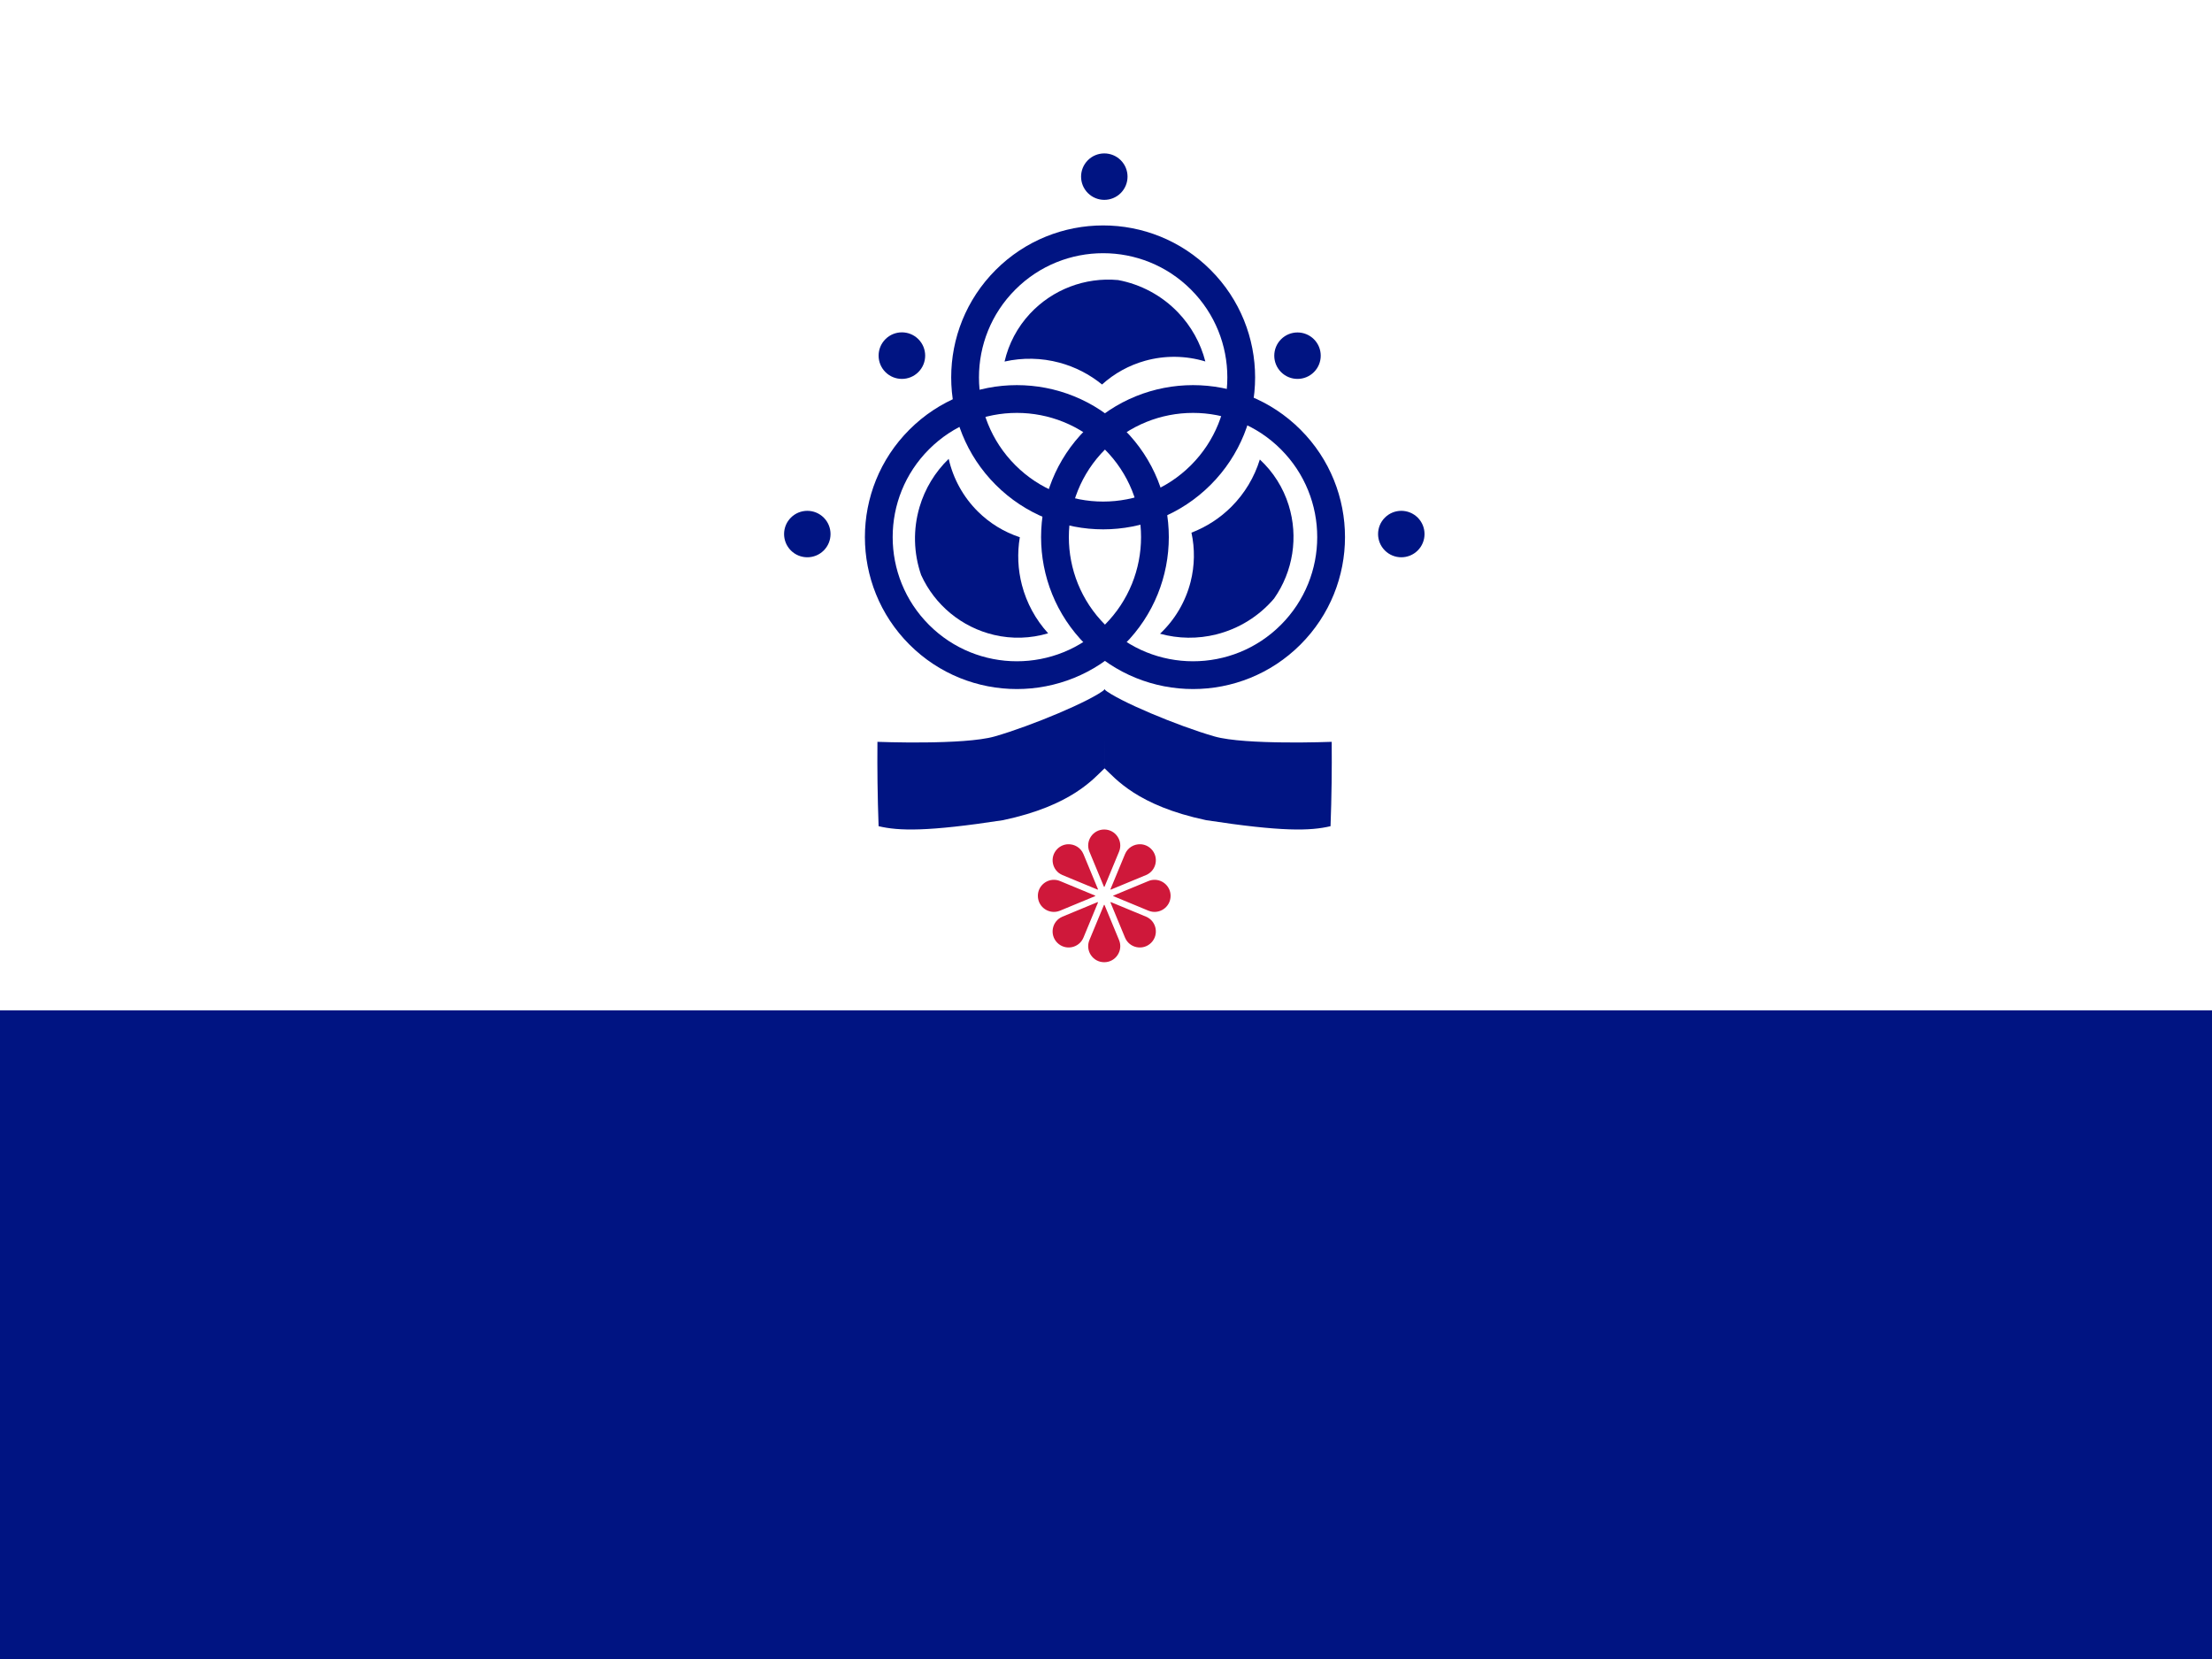
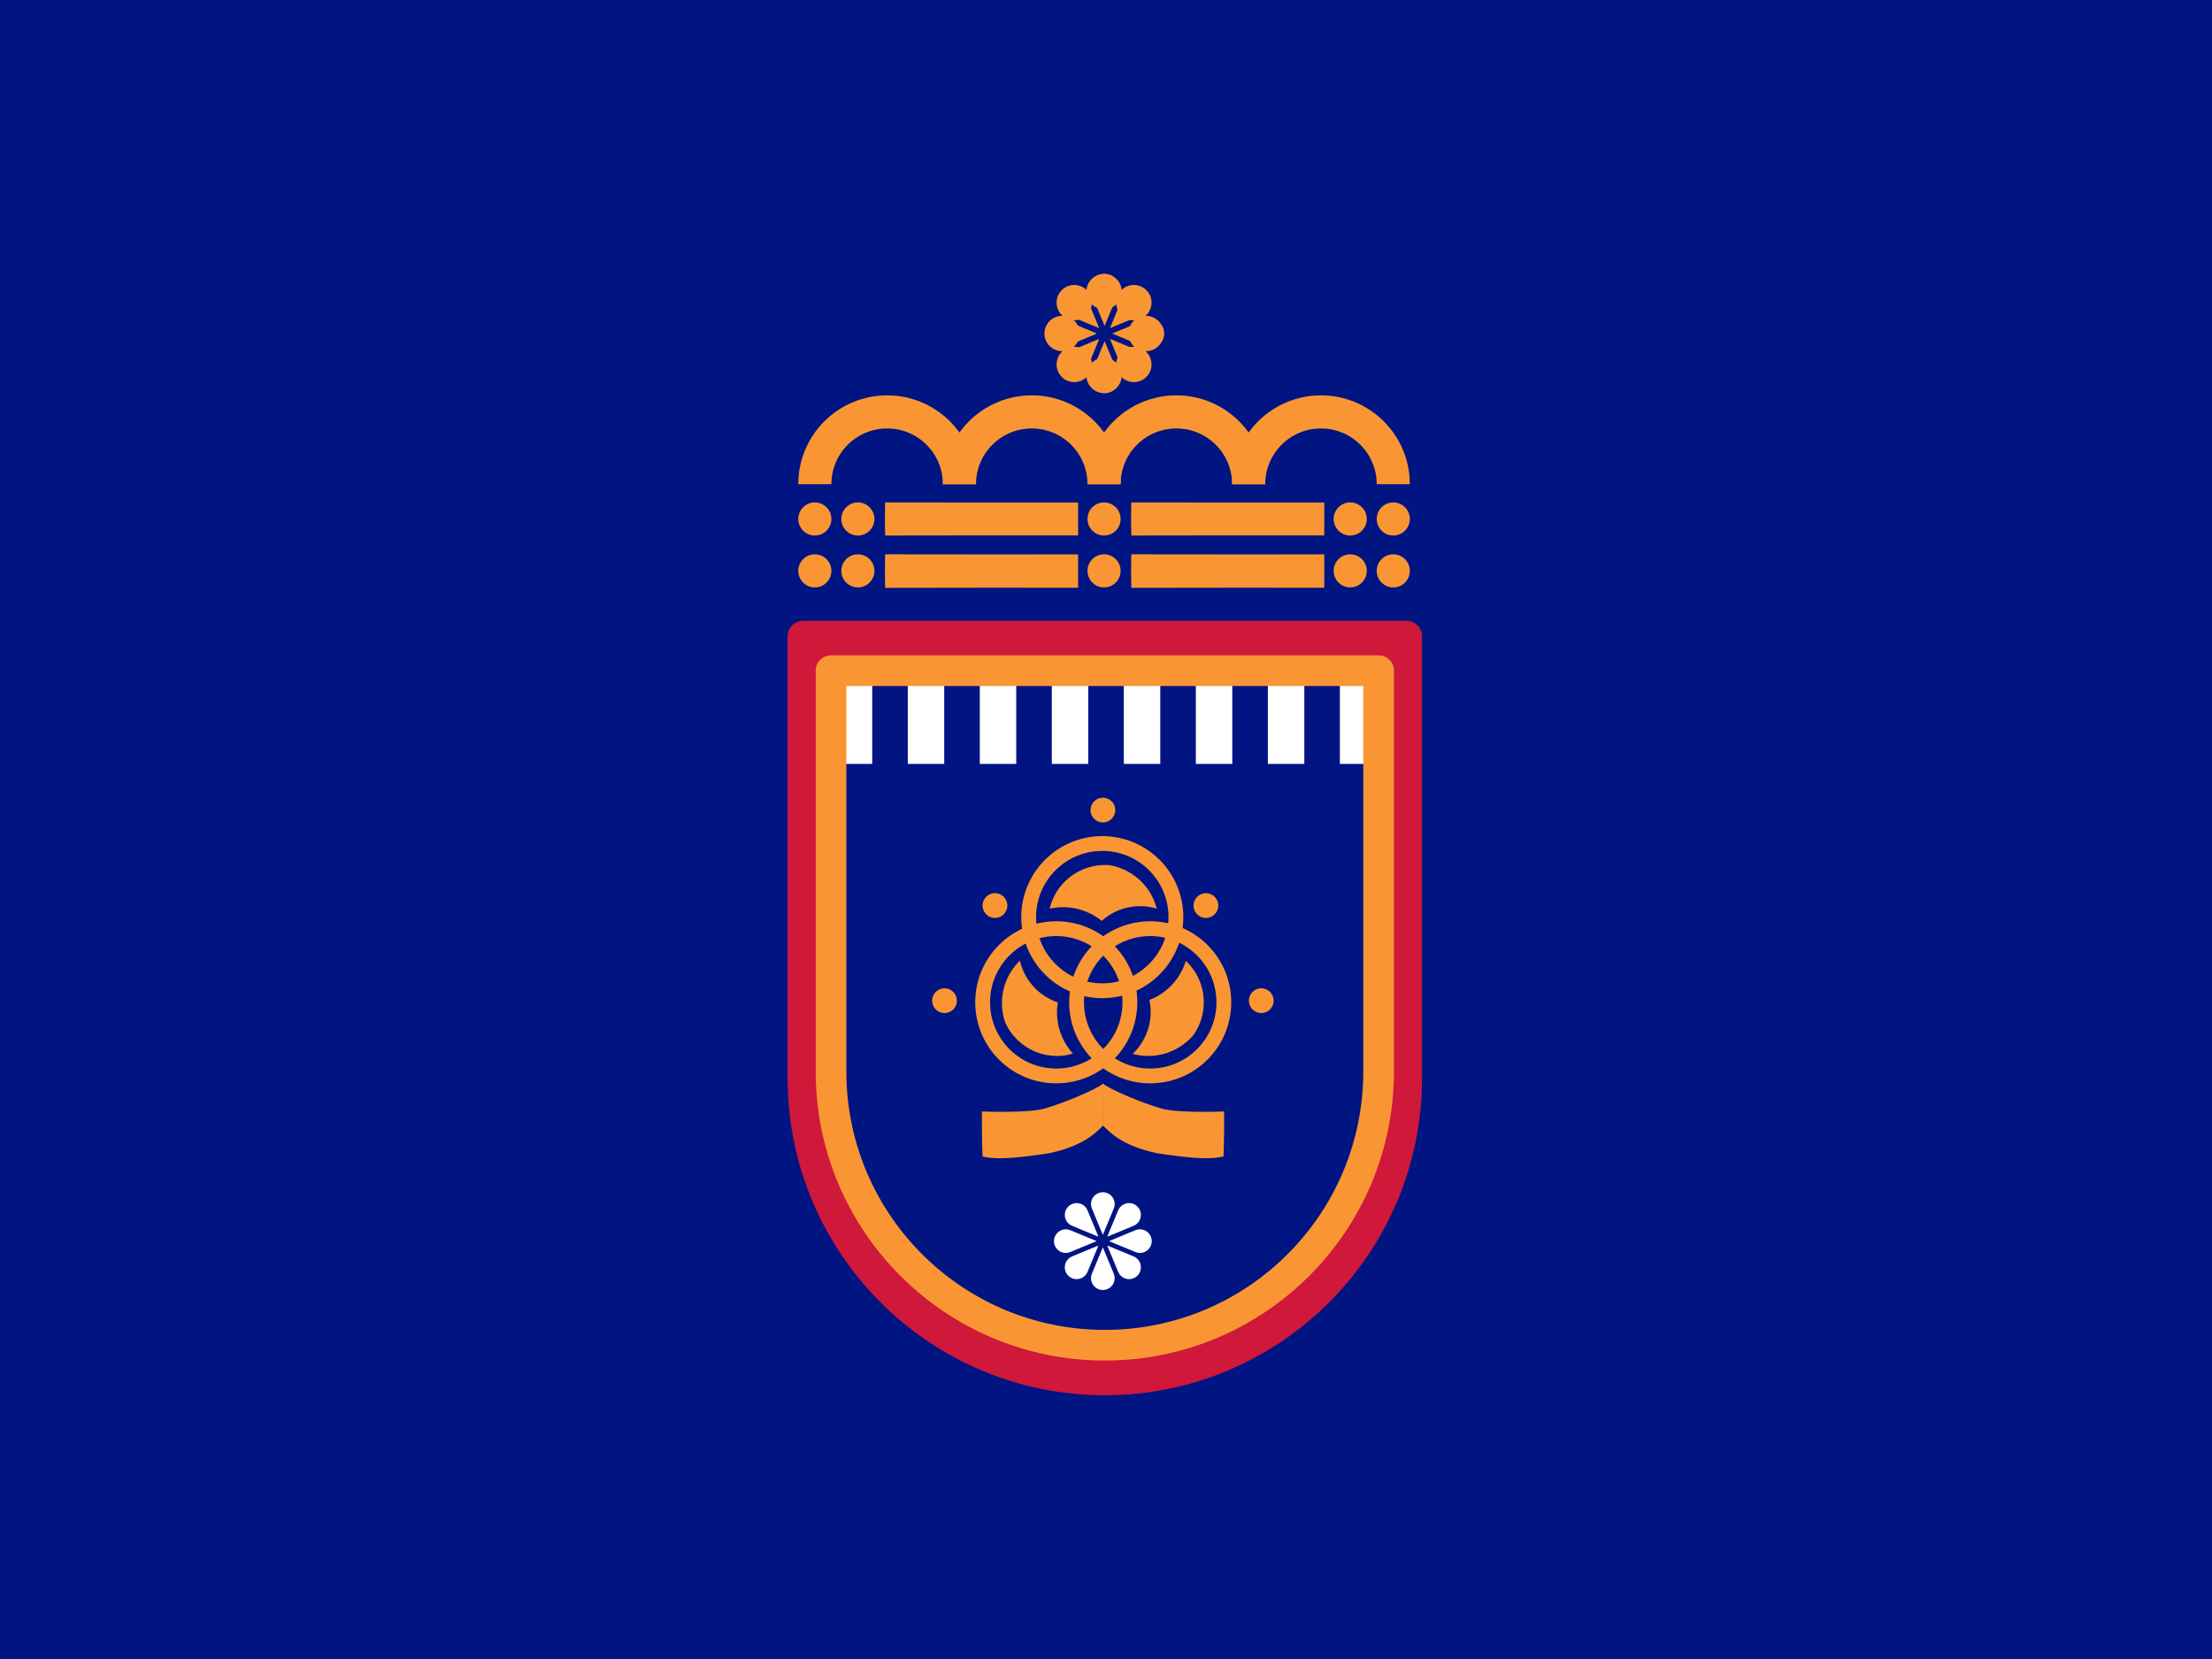
<svg xmlns="http://www.w3.org/2000/svg" width="400" height="300" viewBox="0 0 400 300">
-   <g id="Group-copy-2">
-     <g id="Group">
-       <path id="Path-copy-5" fill="#ffffff" stroke="none" d="M -41.52 182.7 L 440.88 182.7 L 440.88 0 L -41.52 0 L -41.52 182.7 Z" />
-       <path id="Path-copy-7" fill="#001482" stroke="none" d="M -41.52 300 L 440.88 300 L 440.88 182.7 L -41.52 182.7 L -41.52 300 Z" />
-     </g>
-     <g id="g1">
-       <path id="Path-copy-4" fill="#001482" stroke="#ff8409" stroke-width="8.134" stroke-linecap="round" stroke-linejoin="round" visibility="hidden" d="M 278.455 3.85 L 121.028 3.85 L 121.028 118.743 C 121.031 118.846 121.028 118.952 121.028 119.055 C 121.028 162.527 156.269 197.769 199.741 197.769 C 243.213 197.769 278.455 162.527 278.455 119.055 C 278.455 118.949 278.452 118.846 278.452 118.743 L 278.452 3.85 L 278.455 3.85 Z" />
-       <g id="g2">
-         <path id="Path-copy-13" fill="none" stroke="#001482" stroke-width="5.022" d="M 201.536 79.468 C 211.286 89.218 211.286 105.027 201.536 114.778 C 191.785 124.528 175.976 124.528 166.226 114.778 C 156.475 105.027 156.475 89.218 166.226 79.468 C 175.976 69.717 191.785 69.717 201.536 79.468 Z" />
-         <path id="Path-copy-12" fill="none" stroke="#001482" stroke-width="5.022" d="M 233.394 79.468 C 243.145 89.218 243.145 105.027 233.394 114.778 C 223.644 124.528 207.835 124.528 198.084 114.778 C 188.334 105.027 188.334 89.218 198.084 79.468 C 207.835 69.717 223.644 69.717 233.394 79.468 Z" />
-         <path id="Path-copy-11" fill="none" stroke="#001482" stroke-width="5.022" d="M 217.14 50.589 C 226.891 60.34 226.891 76.149 217.14 85.899 C 207.39 95.65 191.581 95.649 181.83 85.899 C 172.08 76.148 172.08 60.339 181.83 50.589 C 191.581 40.838 207.39 40.838 217.14 50.589 Z" />
-         <path id="Path-copy-10" fill="#001482" stroke="none" d="M 215.453 96.322 C 216.09 99.254 216.038 102.294 215.301 105.204 C 214.39 108.798 212.471 112.058 209.772 114.599 C 213.095 115.515 216.599 115.557 219.943 114.72 C 224.02 113.701 227.675 111.432 230.397 108.231 C 233.841 103.319 234.815 97.09 233.036 91.362 C 232.051 88.196 230.252 85.344 227.819 83.094 C 226.833 86.298 225.083 89.215 222.719 91.593 C 220.659 93.666 218.182 95.277 215.453 96.322 Z" />
-         <path id="Path-copy-9" fill="#001482" stroke="none" d="M 184.416 97.149 C 181.566 96.209 178.973 94.621 176.841 92.509 C 174.207 89.9 172.373 86.592 171.553 82.975 C 169.077 85.374 167.262 88.371 166.285 91.677 C 165.093 95.706 165.192 100.008 166.569 103.978 C 169.051 109.438 173.924 113.441 179.763 114.815 C 182.99 115.574 186.36 115.473 189.535 114.519 C 187.275 112.043 185.65 109.053 184.801 105.809 C 184.061 102.982 183.93 100.031 184.416 97.149 Z" />
-         <path id="Path-copy-8" fill="#001482" stroke="none" d="M 199.283 69.529 C 201.509 67.517 204.173 66.05 207.063 65.243 C 210.635 64.245 214.417 64.288 217.964 65.365 C 217.105 62.027 215.399 58.967 213.011 56.482 C 210.099 53.451 206.312 51.409 202.18 50.641 C 196.207 50.096 190.318 52.349 186.234 56.743 C 183.978 59.171 182.398 62.15 181.656 65.38 C 184.926 64.642 188.328 64.71 191.567 65.578 C 194.389 66.334 197.019 67.681 199.283 69.529 Z" />
-         <path id="Path-copy-6" fill="#001482" stroke="none" d="M 240.814 134.147 C 240.814 134.147 225.185 134.764 219.62 133.173 C 212.98 131.274 202.07 126.696 199.663 124.645 L 199.691 138.885 C 201.707 140.77 205.637 145.676 218.109 148.314 C 231.817 150.416 236.952 150.27 240.603 149.401 C 240.7 146.781 240.766 144.161 240.8 141.54 C 240.832 139.076 240.837 136.611 240.814 134.147 Z" />
-         <path id="Path-copy-17" fill="#001482" stroke="none" d="M 158.668 134.147 C 158.668 134.147 174.298 134.764 179.863 133.173 C 186.503 131.274 197.413 126.696 199.819 124.645 L 199.792 138.885 C 197.776 140.77 193.846 145.676 181.374 148.314 C 167.666 150.416 162.531 150.27 158.879 149.401 C 158.783 146.781 158.717 144.161 158.683 141.54 C 158.651 139.076 158.646 136.611 158.668 134.147 Z" />
-         <path id="path1" fill="#001482" stroke="none" d="M 143.017 93.603 C 141.377 95.245 141.377 97.904 143.017 99.544 C 144.659 101.183 147.318 101.183 148.958 99.544 C 150.597 97.903 150.597 95.243 148.958 93.603 C 147.317 91.963 144.657 91.963 143.017 93.603 Z" />
-         <path id="path2" fill="#001482" stroke="none" d="M 196.724 28.971 C 195.083 30.611 195.083 33.271 196.724 34.912 C 198.365 36.551 201.024 36.551 202.664 34.912 C 204.304 33.271 204.304 30.611 202.664 28.971 C 201.023 27.331 198.363 27.331 196.724 28.971 Z" />
-         <path id="Path-copy-3" fill="#001482" stroke="none" d="M 160.114 61.331 C 158.469 62.977 158.469 65.643 160.114 67.286 C 161.758 68.929 164.424 68.929 166.067 67.286 C 167.712 65.641 167.712 62.976 166.067 61.331 C 164.423 59.688 161.757 59.688 160.114 61.331 Z" />
-         <path id="Path-copy-2" fill="#001482" stroke="none" d="M 250.429 93.603 C 248.79 95.245 248.79 97.904 250.429 99.544 C 252.07 101.183 254.73 101.183 256.371 99.544 C 258.01 97.903 258.01 95.243 256.371 93.603 C 254.728 91.963 252.069 91.963 250.429 93.603 Z" />
-         <path id="Path-copy" fill="#001482" stroke="none" d="M 231.659 61.348 C 230.02 62.99 230.02 65.65 231.659 67.289 C 233.3 68.928 235.96 68.928 237.6 67.289 C 239.24 65.648 239.24 62.989 237.6 61.348 C 235.96 59.709 233.3 59.709 231.659 61.348 Z" />
+   <g id="Group">
+     <path id="Path" fill="#001482" stroke="none" d="M 0 299.996 L 400 299.996 L 400 -0.004 L 0 -0.004 L 0 299.996 Z" />
+     <g id="Group-copy">
+       <g id="g1">
+         <path id="Path-copy-4" fill="#cf183a" stroke="#cf183a" stroke-width="5.546" stroke-linecap="round" stroke-linejoin="round" d="M 254.38 115.038 L 145.195 115.038 L 145.195 194.723 C 145.197 194.794 145.195 194.868 145.195 194.94 C 145.195 225.09 169.637 249.533 199.788 249.533 C 229.938 249.533 254.38 225.09 254.38 194.94 C 254.38 194.866 254.378 194.794 254.378 194.723 L 254.378 115.038 L 254.38 115.038 Z" />
+         <path id="Path-copy-5" fill="#001482" stroke="none" d="M 249.3 121.277 L 150.275 121.277 L 150.275 193.548 C 150.277 193.612 150.275 193.679 150.275 193.744 C 150.275 221.089 172.443 243.257 199.788 243.257 C 227.132 243.257 249.3 221.089 249.3 193.744 C 249.3 193.677 249.298 193.612 249.298 193.548 L 249.298 121.277 L 249.3 121.277 Z" />
+         <g id="Group-copy-2">
+           <g id="g2">
+             <path id="Path-copy-13" fill="none" stroke="#f99633" stroke-width="2.678" d="M 200.421 171.833 C 205.621 177.033 205.621 185.464 200.421 190.663 C 195.221 195.863 186.791 195.863 181.591 190.663 C 176.391 185.463 176.391 177.033 181.591 171.833 C 186.791 166.633 195.222 166.633 200.421 171.833 Z" />
+             <path id="Path-copy-12" fill="none" stroke="#f99633" stroke-width="2.678" d="M 217.411 171.833 C 222.611 177.033 222.611 185.464 217.411 190.663 C 212.211 195.863 203.781 195.863 198.581 190.663 C 193.381 185.463 193.381 177.033 198.581 171.833 C 203.781 166.633 212.211 166.633 217.411 171.833 Z" />
+             <path id="Path-copy-11" fill="none" stroke="#f99633" stroke-width="2.678" d="M 208.743 156.433 C 213.943 161.632 213.943 170.063 208.743 175.263 C 203.543 180.463 195.112 180.463 189.913 175.263 C 184.713 170.063 184.713 161.632 189.913 156.433 C 195.113 151.233 203.543 151.233 208.743 156.433 Z" />
+             <path id="Path-copy-10" fill="#f99633" stroke="none" d="M 207.843 180.821 C 208.183 182.385 208.155 184.006 207.762 185.558 C 207.276 187.474 206.253 189.213 204.814 190.568 C 206.586 191.056 208.454 191.079 210.238 190.633 C 212.412 190.089 214.361 188.879 215.813 187.172 C 217.649 184.553 218.169 181.231 217.22 178.176 C 216.695 176.488 215.735 174.967 214.438 173.767 C 213.912 175.475 212.978 177.031 211.718 178.299 C 210.619 179.405 209.298 180.264 207.843 180.821 Z" />
+             <path id="Path-copy-9" fill="#f99633" stroke="none" d="M 191.292 181.262 C 189.772 180.761 188.389 179.914 187.252 178.788 C 185.847 177.396 184.869 175.633 184.432 173.704 C 183.112 174.983 182.144 176.581 181.623 178.344 C 180.987 180.493 181.04 182.787 181.774 184.904 C 183.098 187.816 185.696 189.951 188.81 190.683 C 190.531 191.088 192.328 191.034 194.022 190.525 C 192.816 189.205 191.95 187.61 191.497 185.88 C 191.103 184.373 191.033 182.799 191.292 181.262 Z" />
+             <path id="Path-copy-8" fill="#f99633" stroke="none" d="M 199.22 166.533 C 200.407 165.46 201.828 164.678 203.369 164.247 C 205.274 163.715 207.291 163.738 209.182 164.313 C 208.724 162.532 207.815 160.9 206.541 159.575 C 204.988 157.959 202.969 156.87 200.765 156.461 C 197.58 156.169 194.439 157.371 192.261 159.714 C 191.058 161.009 190.216 162.598 189.82 164.321 C 191.564 163.927 193.378 163.963 195.105 164.426 C 196.61 164.829 198.013 165.547 199.22 166.533 Z" />
+             <path id="Path-copy-6" fill="#f99633" stroke="none" d="M 221.368 200.992 C 221.368 200.992 213.033 201.321 210.065 200.473 C 206.524 199.461 200.706 197.019 199.423 195.925 L 199.438 203.519 C 200.513 204.525 202.608 207.141 209.26 208.548 C 216.57 209.668 219.308 209.59 221.255 209.127 C 221.307 207.73 221.342 206.333 221.36 204.935 C 221.377 203.621 221.38 202.307 221.368 200.992 Z" />
+             <path id="Path-copy-17" fill="#f99633" stroke="none" d="M 177.561 200.992 C 177.561 200.992 185.896 201.321 188.864 200.473 C 192.405 199.461 198.223 197.019 199.506 195.925 L 199.491 203.519 C 198.416 204.525 196.32 207.141 189.669 208.548 C 182.359 209.668 179.621 209.59 177.674 209.127 C 177.622 207.73 177.587 206.333 177.569 204.935 C 177.552 203.621 177.549 202.307 177.561 200.992 Z" />
+             <path id="path1" fill="#f99633" stroke="none" d="M 169.214 179.371 C 168.34 180.247 168.34 181.665 169.214 182.539 C 170.09 183.413 171.508 183.413 172.382 182.539 C 173.257 181.664 173.257 180.246 172.382 179.371 C 171.508 178.497 170.089 178.497 169.214 179.371 Z" />
+             <path id="path2" fill="#f99633" stroke="none" d="M 197.855 144.904 C 196.98 145.779 196.98 147.197 197.855 148.072 C 198.73 148.946 200.149 148.946 201.023 148.072 C 201.898 147.197 201.898 145.779 201.023 144.904 C 200.148 144.03 198.729 144.03 197.855 144.904 Z" />
+             <path id="Path-copy-3" fill="#f99633" stroke="none" d="M 178.332 162.161 C 177.455 163.039 177.455 164.461 178.332 165.337 C 179.209 166.213 180.63 166.213 181.507 165.337 C 182.384 164.46 182.384 163.038 181.507 162.161 C 180.63 161.285 179.208 161.285 178.332 162.161 Z" />
+             <path id="Path-copy-2" fill="#f99633" stroke="none" d="M 226.495 179.371 C 225.621 180.247 225.621 181.665 226.495 182.539 C 227.37 183.413 228.789 183.413 229.664 182.539 C 230.538 181.664 230.538 180.246 229.664 179.371 C 228.788 178.497 227.37 178.497 226.495 179.371 Z" />
+             <path id="Path-copy" fill="#f99633" stroke="none" d="M 216.486 162.17 C 215.611 163.046 215.611 164.464 216.486 165.338 C 217.361 166.213 218.779 166.213 219.654 165.338 C 220.528 164.463 220.528 163.045 219.654 162.17 C 218.779 161.296 217.361 161.296 216.486 162.17 Z" />
+           </g>
+           <g id="g3">
+             <path id="Rectangle-copy" fill="#ffffff" fill-rule="evenodd" stroke="none" d="M 157.724 138.139 L 157.724 120.425 L 151.133 120.425 L 151.133 138.139 Z" />
+             <path id="Rectangle-copy-4" fill="#ffffff" fill-rule="evenodd" stroke="none" d="M 170.746 138.139 L 170.746 120.425 L 164.156 120.425 L 164.156 138.139 Z" />
+             <path id="Rectangle-copy-6" fill="#ffffff" fill-rule="evenodd" stroke="none" d="M 183.769 138.139 L 183.769 120.425 L 177.179 120.425 L 177.179 138.139 Z" />
+             <path id="Rectangle-copy-8" fill="#ffffff" fill-rule="evenodd" stroke="none" d="M 196.792 138.139 L 196.792 120.425 L 190.201 120.425 L 190.201 138.139 Z" />
+             <path id="Rectangle-copy-10" fill="#ffffff" fill-rule="evenodd" stroke="none" d="M 209.815 138.139 L 209.815 120.425 L 203.224 120.425 L 203.224 138.139 Z" />
+             <path id="Rectangle-copy-12" fill="#ffffff" fill-rule="evenodd" stroke="none" d="M 222.838 138.139 L 222.838 120.425 L 216.247 120.425 L 216.247 138.139 Z" />
+             <path id="Rectangle-copy-13" fill="#ffffff" fill-rule="evenodd" stroke="none" d="M 235.861 138.139 L 235.861 120.425 L 229.27 120.425 L 229.27 138.139 Z" />
+             <path id="Rectangle-copy-16" fill="#ffffff" fill-rule="evenodd" stroke="none" d="M 248.884 138.139 L 248.884 120.425 L 242.293 120.425 L 242.293 138.139 Z" />
+           </g>
+           <path id="path3" fill="#ffffff" stroke="none" d="M 199.429 215.592 C 197.907 215.592 196.873 217.139 197.455 218.545 L 199.389 223.214 C 199.404 223.25 199.455 223.25 199.469 223.214 L 201.403 218.545 C 201.985 217.139 200.951 215.592 199.429 215.592 Z M 194.6 217.556 C 194.091 217.576 193.583 217.778 193.179 218.182 C 192.103 219.258 192.464 221.083 193.871 221.666 L 198.54 223.6 C 198.575 223.614 198.609 223.578 198.595 223.543 L 196.662 218.874 C 196.298 217.995 195.449 217.524 194.6 217.556 Z M 204.258 217.556 C 203.409 217.524 202.56 217.995 202.196 218.874 L 200.262 223.543 C 200.247 223.579 200.283 223.613 200.319 223.598 L 204.987 221.666 C 206.394 221.083 206.757 219.258 205.679 218.181 C 205.276 217.777 204.767 217.576 204.258 217.556 Z M 192.748 222.294 C 191.611 222.281 190.589 223.196 190.589 224.432 C 190.589 225.955 192.136 226.989 193.542 226.406 L 198.211 224.472 C 198.246 224.458 198.246 224.407 198.211 224.392 L 193.542 222.459 C 193.278 222.349 193.01 222.297 192.748 222.294 Z M 206.11 222.294 C 205.848 222.297 205.58 222.349 205.316 222.459 L 200.647 224.392 C 200.612 224.407 200.612 224.458 200.647 224.472 L 205.316 226.406 C 206.722 226.989 208.269 225.955 208.269 224.432 C 208.269 223.196 207.248 222.281 206.11 222.294 Z M 200.319 225.265 C 200.283 225.251 200.249 225.287 200.263 225.322 L 202.196 229.991 C 202.778 231.397 204.604 231.76 205.681 230.683 C 206.757 229.606 206.394 227.782 204.987 227.199 L 200.319 225.265 Z M 198.54 225.267 L 193.871 227.199 C 192.464 227.782 192.102 229.606 193.179 230.683 C 194.255 231.759 196.08 231.397 196.662 229.991 L 198.596 225.322 C 198.611 225.286 198.575 225.252 198.54 225.267 Z M 199.429 225.624 C 199.413 225.624 199.396 225.633 199.389 225.651 L 197.455 230.319 C 196.873 231.726 197.907 233.272 199.429 233.272 C 200.951 233.272 201.985 231.726 201.403 230.319 L 199.469 225.651 C 199.462 225.633 199.445 225.624 199.429 225.624 Z" />
+         </g>
+         <path id="path4" fill="none" stroke="#f99633" stroke-width="5.546" stroke-linecap="round" stroke-linejoin="round" d="M 249.3 121.277 L 150.275 121.277 L 150.275 193.548 C 150.277 193.612 150.275 193.679 150.275 193.744 C 150.275 221.089 172.443 243.257 199.788 243.257 C 227.132 243.257 249.3 221.089 249.3 193.744 C 249.3 193.677 249.298 193.612 249.298 193.548 L 249.298 121.277 L 249.3 121.277 Z" />
+         <path id="path1257-copy" fill="#ffffff" stroke="none" visibility="hidden" d="M 225.098 126.173 L 229.53 139.06 L 242.907 136.455 L 233.963 146.737 L 242.907 157.02 L 229.53 154.414 L 225.098 167.302 L 220.665 154.414 L 207.289 157.02 L 216.233 146.737 L 207.289 136.455 L 220.665 139.06 Z" />
      </g>
-       <path id="path3" fill="#cf183a" stroke="none" d="M 199.68 150 C 197.614 150 196.21 152.1 197.001 154.009 L 199.626 160.346 C 199.646 160.394 199.715 160.394 199.735 160.346 L 202.36 154.009 C 203.15 152.1 201.747 150 199.68 150 Z M 193.125 152.666 C 192.434 152.693 191.744 152.968 191.196 153.516 C 189.735 154.977 190.226 157.454 192.135 158.244 L 198.473 160.869 C 198.521 160.889 198.567 160.841 198.548 160.792 L 195.925 154.455 C 195.43 153.262 194.277 152.622 193.125 152.666 Z M 206.235 152.666 C 205.083 152.622 203.93 153.262 203.436 154.455 L 200.811 160.792 C 200.791 160.841 200.84 160.887 200.888 160.867 L 207.225 158.244 C 209.134 157.454 209.627 154.975 208.165 153.514 C 207.617 152.966 206.927 152.693 206.235 152.666 Z M 190.611 159.098 C 189.067 159.08 187.68 160.321 187.68 162 C 187.68 164.066 189.78 165.47 191.689 164.679 L 198.026 162.054 C 198.075 162.035 198.075 161.965 198.026 161.946 L 191.689 159.321 C 191.331 159.172 190.967 159.102 190.611 159.098 Z M 208.75 159.098 C 208.393 159.102 208.029 159.172 207.671 159.321 L 201.334 161.946 C 201.286 161.965 201.286 162.035 201.334 162.054 L 207.671 164.679 C 209.581 165.47 211.68 164.066 211.68 162 C 211.68 160.321 210.294 159.08 208.75 159.098 Z M 200.888 163.131 C 200.839 163.111 200.793 163.159 200.813 163.208 L 203.436 169.545 C 204.227 171.454 206.705 171.947 208.166 170.485 C 209.627 169.023 209.134 166.546 207.225 165.756 L 200.888 163.131 Z M 198.473 163.133 L 192.135 165.756 C 190.226 166.546 189.734 169.023 191.196 170.485 C 192.657 171.945 195.134 171.454 195.925 169.545 L 198.55 163.208 C 198.569 163.159 198.521 163.113 198.473 163.133 Z M 199.68 163.618 C 199.658 163.618 199.636 163.63 199.626 163.654 L 197.001 169.991 C 196.21 171.901 197.614 174 199.68 174 C 201.747 174 203.15 171.901 202.36 169.991 L 199.735 163.654 C 199.725 163.63 199.702 163.618 199.68 163.618 Z" />
+       <g id="Group-copy-3">
+         <path id="svg6-copy-6" fill="#f3852b" stroke="none" visibility="hidden" d="M 160.127 111.996 C 159.958 110.073 160.037 108.146 160.085 106.224 C 186.546 106.257 213.007 106.232 239.468 106.237 C 239.474 108.151 239.474 110.063 239.468 111.975 C 213.019 111.988 186.57 111.95 160.127 111.996 Z" />
+         <path id="svg6-copy-2" fill="#f99633" stroke="none" d="M 160.069 106.3 C 159.995 104.28 160.029 102.255 160.051 100.236 C 171.686 100.27 183.32 100.244 194.955 100.249 C 194.958 102.261 194.958 104.27 194.955 106.279 C 183.326 106.292 171.696 106.253 160.069 106.3 Z" />
+         <path id="svg6-copy-4" fill="#f99633" stroke="none" d="M 204.584 106.3 C 204.51 104.28 204.544 102.255 204.566 100.236 C 216.201 100.27 227.835 100.244 239.47 100.249 C 239.473 102.261 239.473 104.27 239.47 106.279 C 227.841 106.292 216.211 106.253 204.584 106.3 Z" />
+         <path id="svg6-copy-3" fill="#f99633" stroke="none" d="M 160.069 96.842 C 159.995 94.848 160.029 92.848 160.051 90.854 C 171.686 90.888 183.32 90.861 194.955 90.867 C 194.958 92.853 194.958 94.837 194.955 96.821 C 183.326 96.834 171.696 96.795 160.069 96.842 Z" />
+         <path id="svg6-copy-5" fill="#f99633" stroke="none" d="M 204.584 96.842 C 204.51 94.848 204.544 92.848 204.566 90.854 C 216.201 90.888 227.835 90.861 239.47 90.867 C 239.473 92.853 239.473 94.837 239.47 96.821 C 227.841 96.834 216.211 96.795 204.584 96.842 Z" />
+         <g id="g4">
+           <path id="Shape-copy-12" fill="#f99633" fill-rule="evenodd" stroke="none" d="M 150.342 93.848 C 150.342 92.194 149.002 90.854 147.348 90.854 C 145.694 90.854 144.354 92.194 144.354 93.848 C 144.354 95.502 145.694 96.842 147.348 96.842 C 149.002 96.842 150.342 95.502 150.342 93.848 Z" />
+           <path id="Shape-copy-15" fill="#f99633" fill-rule="evenodd" stroke="none" d="M 158.128 93.848 C 158.128 92.194 156.787 90.854 155.133 90.854 C 153.48 90.854 152.139 92.194 152.139 93.848 C 152.139 95.502 153.48 96.842 155.133 96.842 C 156.787 96.842 158.128 95.502 158.128 93.848 Z" />
+           <path id="Shape-copy-17" fill="#f99633" fill-rule="evenodd" stroke="none" d="M 150.342 103.23 C 150.342 101.576 149.002 100.236 147.348 100.236 C 145.694 100.236 144.354 101.576 144.354 103.23 C 144.354 104.884 145.694 106.224 147.348 106.224 C 149.002 106.224 150.342 104.884 150.342 103.23 Z" />
+           <path id="Shape-copy-16" fill="#f99633" fill-rule="evenodd" stroke="none" d="M 158.128 103.23 C 158.128 101.576 156.787 100.236 155.133 100.236 C 153.48 100.236 152.139 101.576 152.139 103.23 C 152.139 104.884 153.48 106.224 155.133 106.224 C 156.787 106.224 158.128 104.884 158.128 103.23 Z" />
+           <path id="Shape-copy-19" fill="#f99633" fill-rule="evenodd" stroke="none" d="M 247.158 103.23 C 247.158 101.576 245.817 100.236 244.163 100.236 C 242.51 100.236 241.169 101.576 241.169 103.23 C 241.169 104.884 242.51 106.224 244.163 106.224 C 245.817 106.224 247.158 104.884 247.158 103.23 Z" />
+           <path id="Shape-copy-18" fill="#f99633" fill-rule="evenodd" stroke="none" d="M 254.943 103.23 C 254.943 101.576 253.602 100.236 251.948 100.236 C 250.295 100.236 248.954 101.576 248.954 103.23 C 248.954 104.884 250.295 106.224 251.948 106.224 C 253.602 106.224 254.943 104.884 254.943 103.23 Z" />
+           <path id="Shape-copy-13" fill="#f99633" fill-rule="evenodd" stroke="none" d="M 254.943 93.848 C 254.943 92.194 253.602 90.854 251.948 90.854 C 250.295 90.854 248.954 92.194 248.954 93.848 C 248.954 95.502 250.295 96.842 251.948 96.842 C 253.602 96.842 254.943 95.502 254.943 93.848 Z" />
+           <path id="Shape-copy-14" fill="#f99633" fill-rule="evenodd" stroke="none" d="M 247.158 93.848 C 247.158 92.194 245.817 90.854 244.163 90.854 C 242.51 90.854 241.169 92.194 241.169 93.848 C 241.169 95.502 242.51 96.842 244.163 96.842 C 245.817 96.842 247.158 95.502 247.158 93.848 Z" />
+           <path id="Shape-copy-20" fill="#f99633" fill-rule="evenodd" stroke="none" d="M 202.643 93.848 C 202.643 92.194 201.302 90.854 199.648 90.854 C 197.995 90.854 196.654 92.194 196.654 93.848 C 196.654 95.502 197.995 96.842 199.648 96.842 C 201.302 96.842 202.643 95.502 202.643 93.848 Z" />
+           <path id="Shape-copy-21" fill="#f99633" fill-rule="evenodd" stroke="none" d="M 202.643 103.23 C 202.643 101.576 201.302 100.236 199.648 100.236 C 197.995 100.236 196.654 101.576 196.654 103.23 C 196.654 104.884 197.995 106.224 199.648 106.224 C 201.302 106.224 202.643 104.884 202.643 103.23 Z" />
+         </g>
+         <g id="g5">
+           <path id="path5" fill="#f99633" stroke="none" d="M 199.748 49.533 C 197.892 49.533 196.631 51.419 197.341 53.134 L 199.699 58.826 C 199.717 58.87 199.779 58.87 199.797 58.826 L 202.155 53.134 C 202.865 51.419 201.604 49.533 199.748 49.533 Z M 193.86 51.928 C 193.239 51.952 192.619 52.198 192.127 52.691 C 190.814 54.003 191.255 56.228 192.97 56.938 L 198.663 59.296 C 198.707 59.314 198.748 59.27 198.731 59.227 L 196.374 53.534 C 195.93 52.463 194.894 51.888 193.86 51.928 Z M 205.636 51.928 C 204.601 51.888 203.566 52.463 203.122 53.534 L 200.764 59.227 C 200.746 59.271 200.79 59.313 200.833 59.295 L 206.526 56.938 C 208.241 56.228 208.683 54.002 207.369 52.689 C 206.877 52.197 206.257 51.952 205.636 51.928 Z M 191.601 57.705 C 190.214 57.689 188.969 58.804 188.969 60.312 C 188.969 62.168 190.855 63.429 192.57 62.719 L 198.263 60.361 C 198.306 60.343 198.306 60.281 198.263 60.263 L 192.57 57.905 C 192.248 57.772 191.921 57.708 191.601 57.705 Z M 207.895 57.705 C 207.575 57.708 207.248 57.772 206.926 57.905 L 201.234 60.263 C 201.19 60.281 201.19 60.343 201.234 60.361 L 206.926 62.719 C 208.641 63.429 210.527 62.168 210.527 60.312 C 210.527 58.804 209.282 57.689 207.895 57.705 Z M 200.833 61.328 C 200.789 61.31 200.748 61.354 200.765 61.397 L 203.122 67.09 C 203.832 68.805 206.058 69.247 207.371 67.934 C 208.683 66.621 208.241 64.396 206.526 63.686 L 200.833 61.328 Z M 198.663 61.329 L 192.97 63.686 C 191.255 64.396 190.814 66.621 192.127 67.934 C 193.439 69.246 195.664 68.805 196.374 67.09 L 198.732 61.397 C 198.75 61.353 198.707 61.312 198.663 61.329 Z M 199.748 61.766 C 199.728 61.766 199.708 61.776 199.699 61.798 L 197.341 67.49 C 196.631 69.205 197.892 71.091 199.748 71.091 C 201.604 71.091 202.865 69.205 202.155 67.49 L 199.797 61.798 C 199.788 61.776 199.768 61.766 199.748 61.766 Z" />
+           <g id="g6">
+             <path id="Shape" fill="#f99633" fill-rule="evenodd" stroke="none" d="M 210.428 60.312 C 210.428 58.548 208.998 57.118 207.234 57.118 C 205.47 57.118 204.04 58.548 204.04 60.312 C 204.04 62.076 205.47 63.506 207.234 63.506 C 208.998 63.506 210.428 62.076 210.428 60.312 Z" />
+             <path id="Shape-copy" fill="#f99633" fill-rule="evenodd" stroke="none" d="M 208.232 65.901 C 208.232 64.137 206.802 62.707 205.038 62.707 C 203.274 62.707 201.844 64.137 201.844 65.901 C 201.844 67.665 203.274 69.095 205.038 69.095 C 206.802 69.095 208.232 67.665 208.232 65.901 Z" />
+             <path id="Shape-copy-2" fill="#f99633" fill-rule="evenodd" stroke="none" d="M 202.842 67.897 C 202.842 66.134 201.412 64.704 199.648 64.704 C 197.884 64.704 196.454 66.134 196.454 67.897 C 196.454 69.661 197.884 71.091 199.648 71.091 C 201.412 71.091 202.842 69.661 202.842 67.897 Z" />
+             <path id="Shape-copy-3" fill="#f99633" fill-rule="evenodd" stroke="none" d="M 195.257 60.312 C 195.257 58.548 193.827 57.118 192.063 57.118 C 190.299 57.118 188.869 58.548 188.869 60.312 C 188.869 62.076 190.299 63.506 192.063 63.506 C 193.827 63.506 195.257 62.076 195.257 60.312 Z" />
+             <path id="Shape-copy-4" fill="#f99633" fill-rule="evenodd" stroke="none" d="M 197.452 65.901 C 197.452 64.137 196.023 62.707 194.259 62.707 C 192.495 62.707 191.065 64.137 191.065 65.901 C 191.065 67.665 192.495 69.095 194.259 69.095 C 196.023 69.095 197.452 67.665 197.452 65.901 Z" />
+             <path id="Shape-copy-7" fill="#f99633" fill-rule="evenodd" stroke="none" d="M 208.232 54.723 C 208.232 56.487 206.802 57.917 205.038 57.917 C 203.274 57.917 201.844 56.487 201.844 54.723 C 201.844 52.959 203.274 51.529 205.038 51.529 C 206.802 51.529 208.232 52.959 208.232 54.723 Z" />
+             <path id="Shape-copy-6" fill="#f99633" fill-rule="evenodd" stroke="none" d="M 202.842 52.726 C 202.842 54.49 201.412 55.92 199.648 55.92 C 197.884 55.92 196.454 54.49 196.454 52.726 C 196.454 50.963 197.884 49.533 199.648 49.533 C 201.412 49.533 202.842 50.963 202.842 52.726 Z" />
+             <path id="Shape-copy-5" fill="#f99633" fill-rule="evenodd" stroke="none" d="M 197.452 54.723 C 197.452 56.487 196.023 57.917 194.259 57.917 C 192.495 57.917 191.065 56.487 191.065 54.723 C 191.065 52.959 192.495 51.529 194.259 51.529 C 196.023 51.529 197.452 52.959 197.452 54.723 Z" />
+           </g>
+         </g>
+         <g id="g7">
+           <path id="path6" fill="none" stroke="#f99633" stroke-width="5.989" d="M 173.498 87.56 C 173.498 80.339 167.644 74.485 160.423 74.485 C 153.202 74.485 147.348 80.339 147.348 87.56 M 173.498 87.56" />
+           <path id="path7" fill="none" stroke="#f99633" stroke-width="5.989" d="M 199.648 87.56 C 199.648 80.339 193.794 74.485 186.573 74.485 C 179.352 74.485 173.498 80.339 173.498 87.56 M 199.648 87.56" />
+           <path id="path8" fill="none" stroke="#f99633" stroke-width="5.989" d="M 225.798 87.56 C 225.798 80.339 219.944 74.485 212.723 74.485 C 205.502 74.485 199.648 80.339 199.648 87.56 M 225.798 87.56" />
+           <path id="path9" fill="none" stroke="#f99633" stroke-width="5.989" d="M 251.948 87.56 C 251.948 80.339 246.095 74.485 238.873 74.485 C 231.652 74.485 225.798 80.339 225.798 87.56 M 251.948 87.56" />
+         </g>
+       </g>
    </g>
  </g>
</svg>
